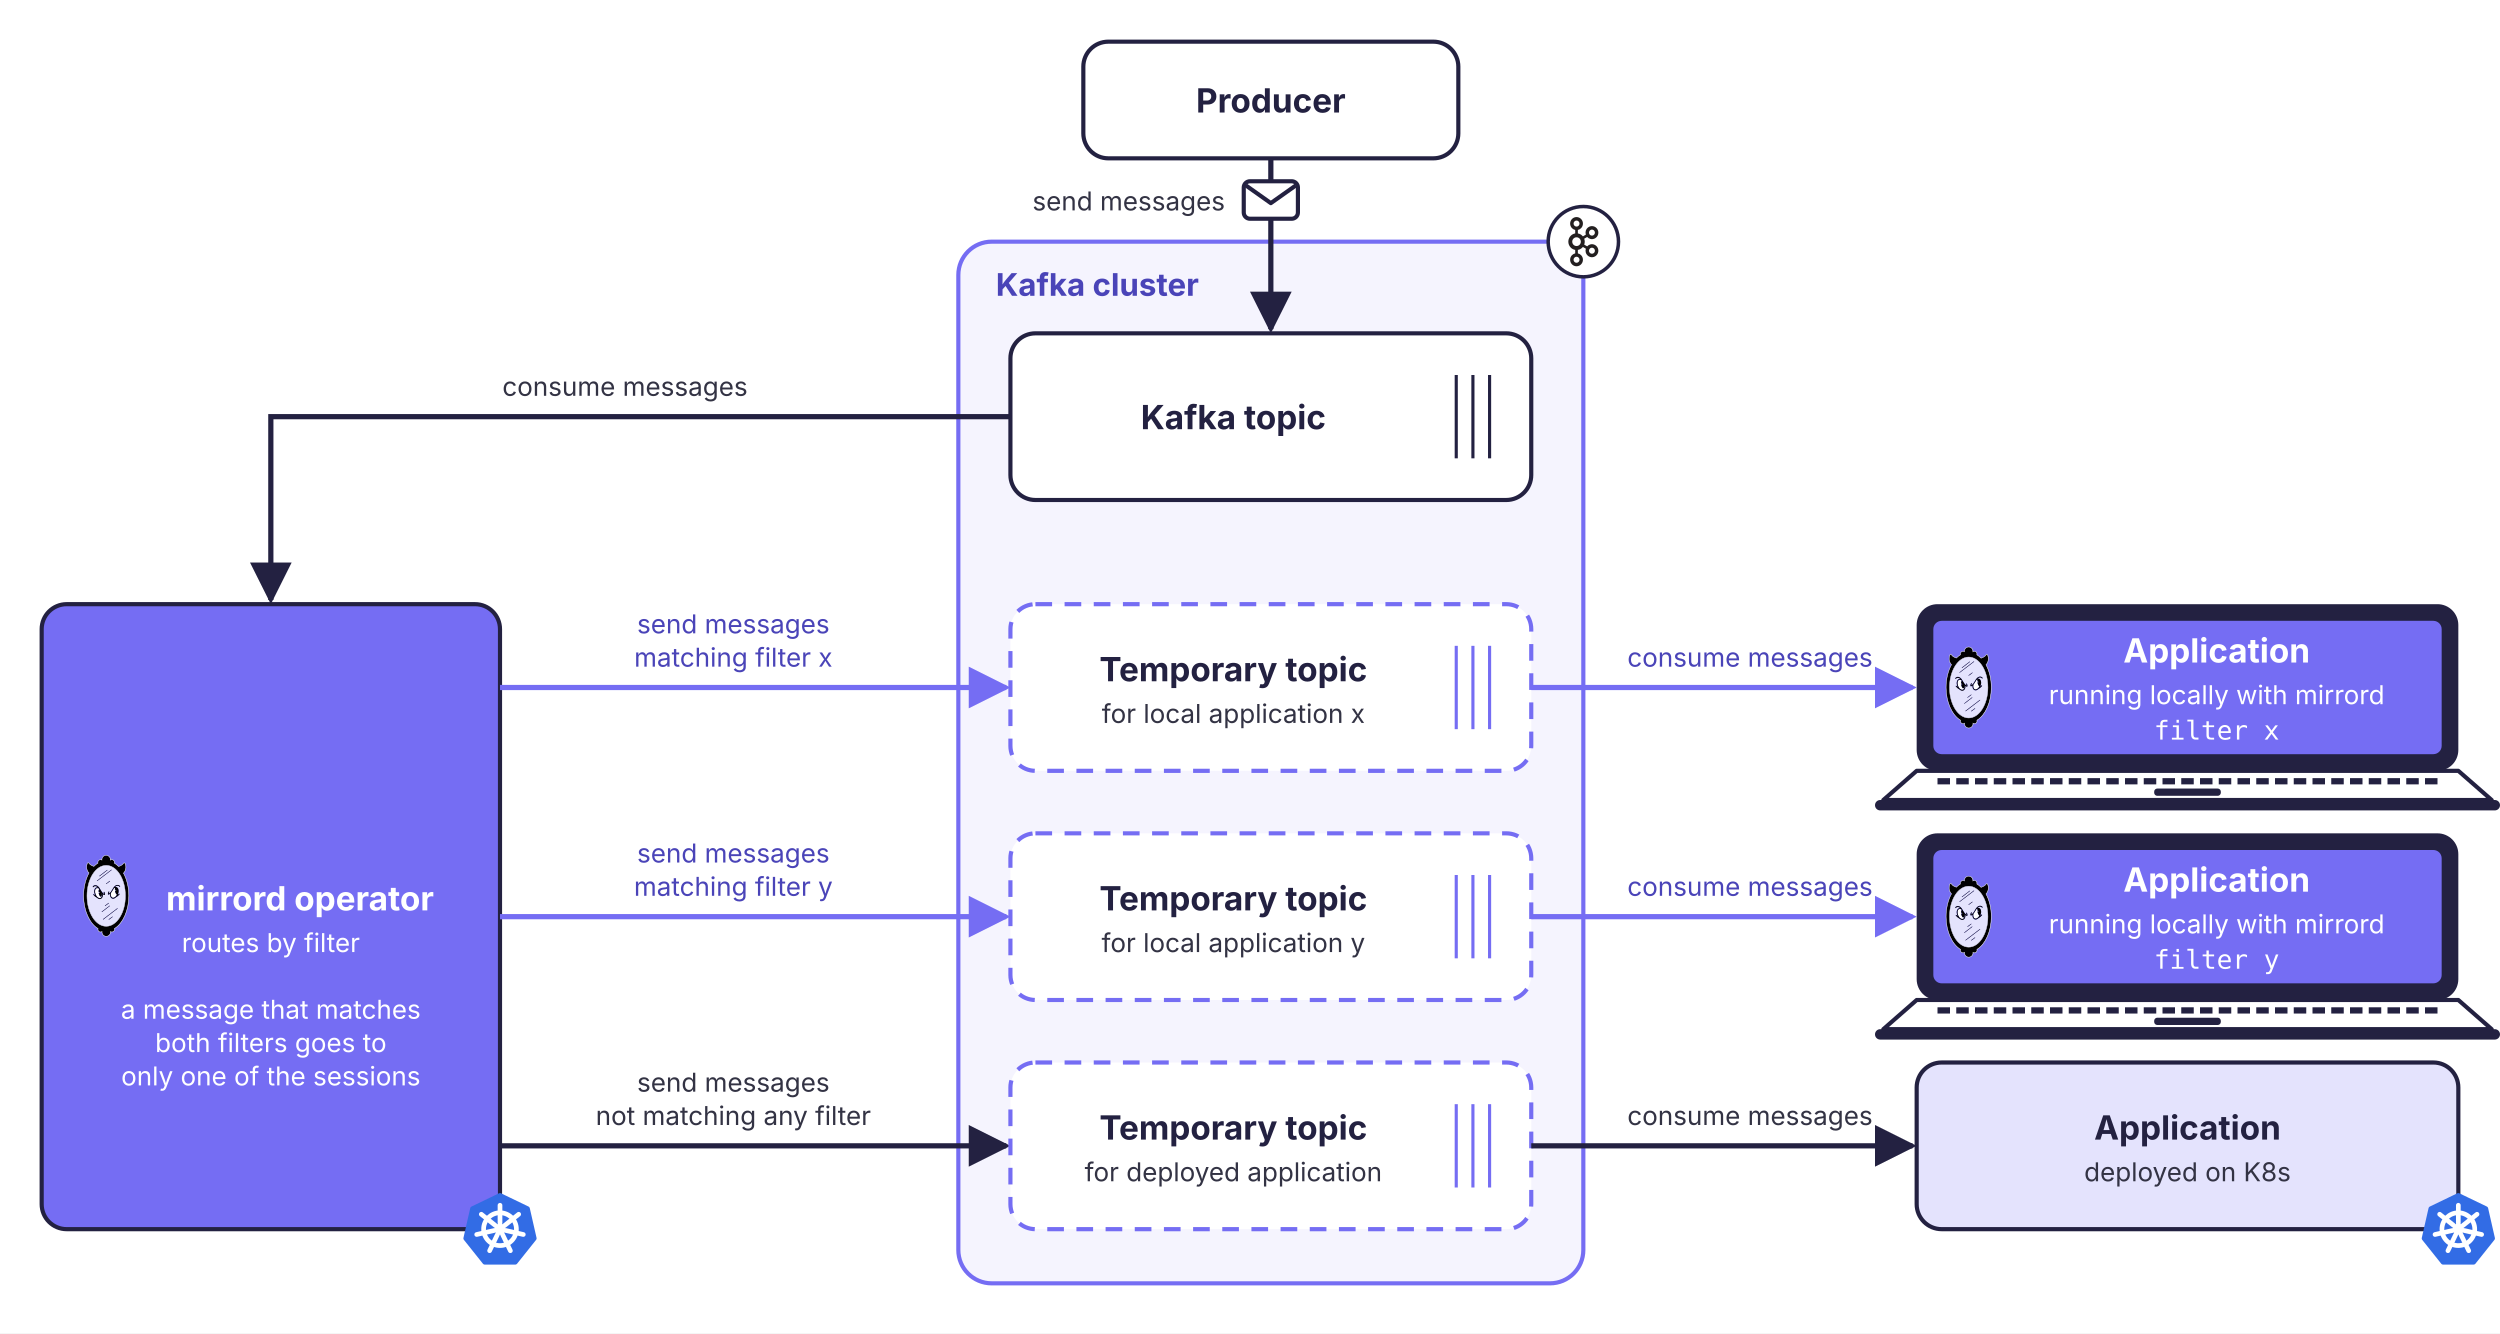
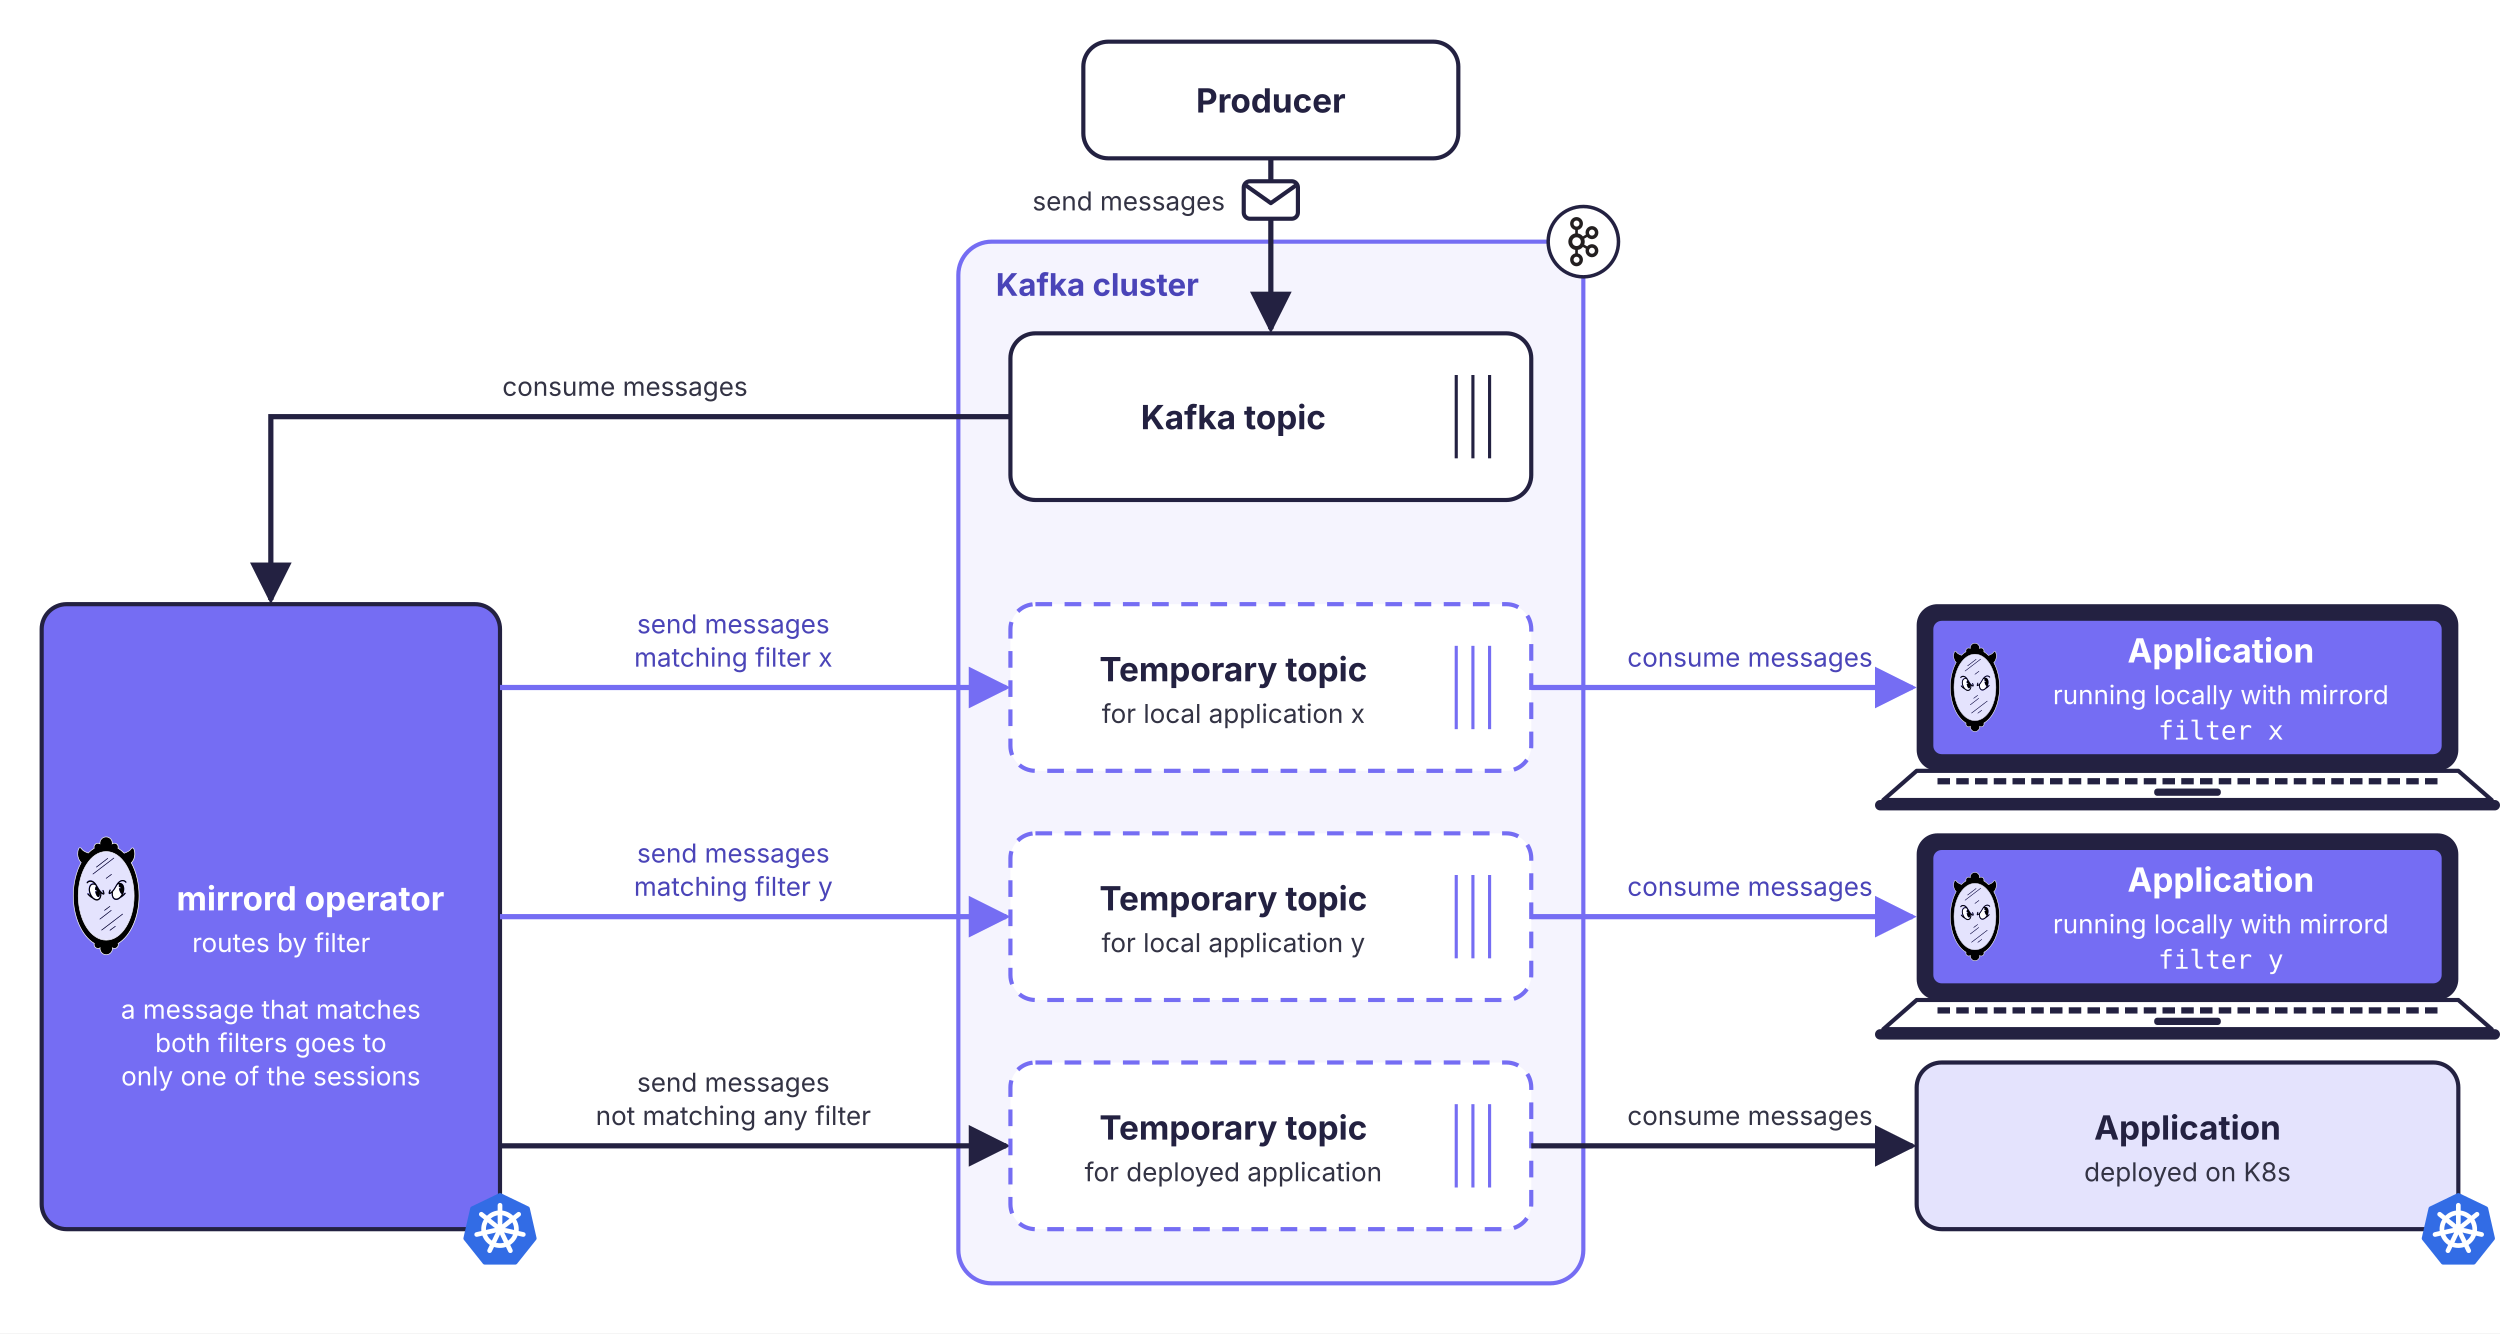
<svg xmlns="http://www.w3.org/2000/svg" viewBox="0 0 1200 640" width="1200" height="640" font-family="Inter, Helvetica, Arial, sans-serif" role="img" aria-labelledby="t d">
  <defs>
    <marker id="arrow" viewBox="0 0 10 10" refX="9" refY="5" markerWidth="8" markerHeight="8" orient="auto-start-reverse">
      <path d="M0 0 L10 5 L0 10 z" fill="#232141" />
    </marker>
    <marker id="arrow-purple" viewBox="0 0 10 10" refX="9" refY="5" markerWidth="8" markerHeight="8" orient="auto-start-reverse">
      <path d="M0 0 L10 5 L0 10 z" fill="#756DF3" />
    </marker>
    <symbol id="k8s" viewBox="0 0 32 32">
      <polygon points="16.00,1.60 27.73,7.25 30.62,19.94 22.51,30.11 9.49,30.11 1.38,19.94 4.27,7.25" fill="#326CE5" stroke="#326CE5" stroke-width="2" stroke-linejoin="round" />
      <g fill="none" stroke="#ffffff" stroke-width="2" stroke-linecap="round">
        <circle cx="16" cy="16" r="7" />
        <line x1="16.00" y1="13.40" x2="16.00" y2="5.80" />
        <line x1="18.03" y1="14.38" x2="23.97" y2="9.64" />
        <line x1="18.53" y1="16.58" x2="25.94" y2="18.27" />
        <line x1="17.13" y1="18.34" x2="20.43" y2="25.19" />
        <line x1="14.87" y1="18.34" x2="11.57" y2="25.19" />
        <line x1="13.47" y1="16.58" x2="6.06" y2="18.27" />
        <line x1="13.97" y1="14.38" x2="8.03" y2="9.64" />
      </g>
      <circle cx="16" cy="16" r="2.4" fill="#ffffff" />
    </symbol>
    <symbol id="kafka" viewBox="0 0 32 32">
      <circle cx="16" cy="16" r="15" fill="#ffffff" stroke="#232141" stroke-width="1.5" />
      <path transform="translate(5.5 5.5) scale(0.875)" fill="#231F20" d="M9.71 2.136a1.43 1.43 0 0 0-2.047 0h-.007a1.48 1.48 0 0 0-.421 1.042c0 .41.161.777.422 1.039l.007.007c.257.264.616.426 1.019.426.404 0 .766-.162 1.027-.426l.003-.007c.261-.262.421-.629.421-1.039 0-.408-.159-.777-.421-1.042H9.71zM8.683 22.295c.404 0 .766-.167 1.027-.429l.003-.008c.261-.261.421-.631.421-1.036 0-.41-.159-.778-.421-1.044H9.71a1.42 1.42 0 0 0-1.027-.432 1.4 1.4 0 0 0-1.02.432h-.007c-.26.266-.422.634-.422 1.044 0 .406.161.775.422 1.036l.007.008c.258.262.617.429 1.02.429zm7.89-4.462c.359-.096.683-.33.882-.684l.027-.052a1.47 1.47 0 0 0 .114-1.067 1.454 1.454 0 0 0-.675-.896l-.021-.014a1.425 1.425 0 0 0-1.078-.132c-.36.091-.684.335-.881.686-.2.349-.241.75-.146 1.119.099.363.33.691.675.896h.002c.346.203.737.239 1.101.144zm-6.405-7.342a2.083 2.083 0 0 0-1.485-.627c-.58 0-1.103.242-1.482.627-.378.385-.612.916-.612 1.507s.233 1.124.612 1.514a2.08 2.08 0 0 0 2.967 0c.379-.39.612-.923.612-1.514s-.233-1.122-.612-1.507zm-.835-2.51c.843.141 1.6.552 2.178 1.144h.004c.092.093.182.196.265.299l1.446-.851a3.176 3.176 0 0 1-.047-1.808 3.149 3.149 0 0 1 1.456-1.926l.025-.016a3.062 3.062 0 0 1 2.345-.306c.77.21 1.465.721 1.898 1.482v.002c.431.757.518 1.626.313 2.408a3.145 3.145 0 0 1-1.456 1.928l-.198.118h-.02a3.095 3.095 0 0 1-2.154.201 3.127 3.127 0 0 1-1.514-.944l-1.444.848a4.162 4.162 0 0 1 0 2.879l1.444.846c.413-.47.939-.789 1.514-.944a3.041 3.041 0 0 1 2.371.319l.048.023v.002a3.17 3.17 0 0 1 1.408 1.906 3.215 3.215 0 0 1-.313 2.405l-.026.053-.003-.005a3.147 3.147 0 0 1-1.867 1.436 3.096 3.096 0 0 1-2.371-.318v-.006a3.156 3.156 0 0 1-1.456-1.927 3.175 3.175 0 0 1 .047-1.805l-1.446-.848a3.905 3.905 0 0 1-.265.294l-.004.005a3.938 3.938 0 0 1-2.178 1.138v1.699a3.09 3.09 0 0 1 1.56.862l.002.004c.565.572.914 1.368.914 2.243 0 .873-.35 1.664-.914 2.239l-.002.009a3.1 3.1 0 0 1-2.21.931 3.1 3.1 0 0 1-2.206-.93h-.002v-.009a3.186 3.186 0 0 1-.916-2.239c0-.875.35-1.672.916-2.243v-.004h.002a3.1 3.1 0 0 1 1.558-.862v-1.699a3.926 3.926 0 0 1-2.176-1.138l-.006-.005a4.098 4.098 0 0 1-1.173-2.874c0-1.122.452-2.136 1.173-2.872h.006a3.947 3.947 0 0 1 2.176-1.144V6.289a3.137 3.137 0 0 1-1.558-.864h-.002v-.004a3.192 3.192 0 0 1-.916-2.243c0-.871.35-1.669.916-2.243l.002-.002A3.084 3.084 0 0 1 8.683 0c.861 0 1.641.355 2.21.932v.002h.002c.565.574.914 1.372.914 2.243 0 .876-.35 1.667-.914 2.243l-.002.005a3.142 3.142 0 0 1-1.56.864v1.692zm8.121-1.129l-.012-.019a1.452 1.452 0 0 0-.87-.668 1.43 1.43 0 0 0-1.103.146h.002c-.347.2-.58.529-.677.896-.095.365-.054.768.146 1.119l.007.009c.2.347.519.579.874.673.357.103.755.059 1.098-.144l.019-.009a1.47 1.47 0 0 0 .657-.885 1.493 1.493 0 0 0-.141-1.118" />
    </symbol>
    <symbol id="envelope" viewBox="0 0 28 20">
      <rect x="1" y="1" width="26" height="18" rx="3" fill="#ffffff" stroke="#232141" stroke-width="2" />
      <path d="M2 3 L14 11.5 L26 3" fill="none" stroke="#232141" stroke-width="2" stroke-linejoin="round" />
    </symbol>
    <symbol id="mirrord" viewBox="97 61 391 696">
      <path fill="#ffffff" d="M255.6,387c4.1,19.1-0.9,36.1-12,40.5c-8.2,3.2-17.8,0-26.5-8.2c-0.3-0.6-0.9-0.9-1.5-1.2c0,0,0,0-0.3-0.3 c-5.5-5.6-10.5-13.2-14-22c-4.7-11.5-6.1-23.2-4.4-33.5c1.8-9.4,6.1-16.1,12.8-18.8c5.5-2.3,12.5-1.5,19.3,2.6 c1.5,2.3,2.6,4.4,3.8,6.2c-4.1,2.6-6.4,10.3-6.4,20.3l3.2,1.8l11.1,6.5l-12.5,1.5h-0.9c0.3,1.2,0.3,2.3,0.6,3.5 c3.2,17.9,12,31.1,19,29.7c6.4-1.2,9.6-14.4,7.6-30.2C255.3,386.4,255.6,386.7,255.6,387z" />
      <path fill="#ffffff" d="M384,398.4c-3.2,6.8-7.3,12.3-12,17c0,0,0,0-0.3,0c-0.6,0.3-0.9,0.9-1.2,1.2c-8.7,7.9-18.4,11.5-26.5,8.2 c-11.1-4.7-16-21.4-12-40.5c1.5-1.8,3.2-3.8,4.7-5.6c5-6.5,9-13.2,12.8-20l1.2-2.1c1.2-1.8,2-3.8,3.2-5.6c1.2-2.1,2.6-4.4,4.4-7 c3.5-2.1,6.7-3.2,9.9-3.8c-2,4.7-2.3,10.3-2.3,15.3l3.2,1.8l11.1,6.5l-12.5,1.5h-0.9c0.3,1.2,0.3,2.3,0.6,3.8 C370.5,384.6,377.5,397,384,398.4z" />
      <path fill="#E4E3FD" d="M405,391.7c-1.5-1.2-3.8-0.9-5,0.6c-3.2,4.1-7,7.9-11.1,11.5c1.2-2.3,2.6-5,3.5-7.6 c5.3-12.6,6.7-25.8,4.7-37.3c-2.3-12-8.2-20.6-16.9-24.1c-4.1-1.8-8.8-2.1-13.7-1.2c4.4-4.4,10.2-8.5,17.5-10 c8.2-1.5,16.6,1.5,20.4,7.3c1.2,1.5,3.2,2.1,5,0.9c1.5-1.2,2-3.2,0.9-4.7c-5.5-8.2-16.6-12.3-27.4-10c-11.1,2.1-19.3,9.7-24.2,15.6 c-2,2.3-3.8,5-5.5,7.3c-2,2.9-3.5,5.6-5,8.2c-1.2,2.1-2.3,3.8-3.2,5.6l-1.2,2.1c-3.8,6.5-7.6,13.2-12.3,19.1 c-5.8,7.6-11.7,12.9-18.4,16.7c0.6-5,2-9.7,4.4-14.1c0.9-1.8,0.3-3.8-1.5-4.7c-1.7-0.9-3.8-0.3-4.7,1.5c-2.9,5.6-4.7,11.5-5.3,17.6 c0,0.9-0.3,3.5,1.5,5.6c1.2,1.2,2.3,1.8,4.1,1.8c1.5,0,2.9-0.3,4.4-1.5c2.6-1.5,5.3-3.2,7.9-5.3c-1.7,18.5,5,34.1,17.5,39.3 c2.9,1.2,5.8,1.8,8.8,1.8c8.5,0,17.5-4.4,25.4-12c11.4-6.2,21.6-14.4,29.5-24.7C406.7,395.2,406.4,392.8,405,391.7z M292.1,149.1 c90.1,0,163.6,116.6,163.6,259.6s-73.5,259.6-163.6,259.6c-90.4,0-163.6-116.6-163.6-259.6S201.9,149.1,292.1,149.1z M389.5,517.3 c0.9-0.6,0.9-1.8,0.3-2.3c-0.6-0.9-1.8-0.9-2.3-0.3l-122.5,93.7c-0.9,0.6-0.9,1.8-0.3,2.3c0.3,0.3,0.9,0.6,1.5,0.6 c0.3,0,0.9,0,1.2-0.3L389.5,517.3z M346.9,589c0.9-0.6,0.9-1.8,0.3-2.3c-0.6-0.9-1.8-0.9-2.3-0.3l-31.2,23.2 c-0.9,0.6-0.9,1.8-0.3,2.3c0.3,0.6,0.9,0.9,1.5,0.9c0.3,0,0.6-0.3,0.9-0.3L346.9,589z M338.2,189.1c0.9-0.6,0.9-1.8,0.3-2.3 c-0.6-0.9-1.8-0.9-2.3-0.3l-122.5,93.4c-0.9,0.6-0.9,1.8-0.3,2.3c0.3,0.3,0.9,0.6,1.5,0.6c0.3,0,0.9,0,0.9-0.3L338.2,189.1z M324.4,284.5c0.9-0.6,0.9-1.8,0.3-2.3c-0.6-0.9-1.7-0.9-2.3-0.3l-31.2,22.9c-0.9,0.6-0.9,1.8-0.3,2.3c0.3,0.6,0.9,0.6,1.5,0.6 c0.3,0,0.6,0,0.9-0.3L324.4,284.5z M322.7,495.9c0.9-0.6,0.9-1.8,0.3-2.3c-0.6-0.9-1.8-0.9-2.3-0.3l-66.2,50.8 c-0.9,0.6-0.9,1.8-0.3,2.3c0.3,0.3,0.9,0.6,1.5,0.6c0.3,0,0.6,0,0.9-0.3L322.7,495.9z M314.8,472.4c0.9-0.6,0.9-1.8,0.3-2.3 c-0.6-0.9-1.8-0.9-2.3-0.3L281.6,493c-0.9,0.6-0.9,1.8-0.3,2.3c0.3,0.6,0.9,0.9,1.5,0.9c0.3,0,0.9-0.3,0.9-0.3L314.8,472.4z M302.3,190.5c0.9-0.6,0.9-1.8,0.3-2.3c-0.6-0.9-1.7-0.9-2.3-0.3L234,239c-0.9,0.6-0.9,1.8-0.3,2.3c0.3,0.3,0.9,0.6,1.5,0.6 c0.3,0,0.9,0,1.2-0.3L302.3,190.5z M280.1,399.6c1.8-2.1,1.5-4.7,1.5-5.6c-0.6-6.2-2.3-12.3-5-17.9c-0.9-1.8-2.9-2.3-4.7-1.5 c-1.8,0.9-2.3,2.9-1.5,4.7c2.3,4.4,3.8,9.4,4.4,14.1c-6.4-3.8-12.5-9.4-18.4-16.7c-4.7-6.2-8.8-12.9-12.3-19.1l-1.5-2.3 c-1.2-1.8-2-3.8-3.2-5.6c-1.5-2.3-2.9-5.3-5-8.2c0,0,0,0,0-0.3c-1.5-2.3-3.5-5-5.5-7.3c-5-5.9-13.1-13.2-24.2-15.6 c-10.8-2.1-21.9,2.1-27.4,10c-1.2,1.5-0.6,3.8,0.9,4.7c1.5,1.2,3.8,0.6,4.7-0.9c4.1-5.9,12.5-8.8,20.4-7.3 c7.3,1.5,13.1,5.9,17.5,10c-4.7-0.9-9.3-0.3-13.7,1.2c-8.8,3.5-14.6,12-16.9,24.1c-2,11.5-0.3,24.7,4.7,37.3 c1.2,2.6,2.3,5.3,3.5,7.6c-4.1-3.5-7.9-7.3-11.1-11.5c-1.2-1.5-3.5-1.8-5-0.6c-1.5,1.2-1.8,3.5-0.6,5c8.2,10,18.4,18.5,29.5,24.7 c7.9,7.6,16.9,11.7,25.7,11.7c2.9,0,6.1-0.6,8.8-1.8c12.5-5.3,19-20.6,17.5-39.3c2.6,2.1,5,3.8,7.9,5.3c1.5,0.9,2.9,1.2,4.4,1.2 C277.8,401.4,279.2,400.8,280.1,399.6z" />
      <path d="M439.4,215.2c29.5,54,45.5,122.4,45.5,193.8c0,123.6-49,234.9-122.8,279.2c0.6,2.1,1.2,4.4,1.2,6.8 c0,12.3-10.2,22.6-22.5,22.6c-4.4,0-8.8-1.2-12.3-3.5c0.3,1.2,0.3,2.6,0.3,3.8c0,20.3-16.3,36.7-36.5,36.7s-36.5-16.4-36.5-36.7 c0-1.2,0-2.6,0.3-3.8c-3.5,2.3-7.9,3.5-12.3,3.5c-12.3,0-22.5-10-22.5-22.6c0-2.3,0.3-4.7,1.2-6.8C148.6,643.6,99.3,532.3,99.3,409 c0-71.9,16.3-140.9,46.4-195.3c-1.5-0.9-2.3-2.1-3.5-3.2c-9.9-11.2-15.5-26.4-16.9-42.6c-0.6-11.5,0.9-23.2,5-33.8 c0.6-1.8,2.6-6.8,7.6-7.3c5.3-0.6,8.5,3.8,11.4,7.9c1.2,1.5,2.3,2.9,2.9,3.8c5.5,5.3,12.5,9.7,21.6,13.8c4.4,2.1,9,3.8,13.4,5.3 c11.1-11.2,22.8-20.6,35-27.9c-0.6-2.3-1.2-4.4-1.2-6.8c0-12.3,10.2-22.6,22.5-22.6c4.4,0,8.8,1.2,12.3,3.5c0-1.2-0.3-2.6-0.3-3.8 c0-20.3,16.3-36.7,36.5-36.7c20.1,0,36.5,16.4,36.5,36.7c0,1.2,0,2.6-0.3,3.8c3.5-2.3,7.9-3.5,12.3-3.5c12.5,0,22.5,10.3,22.5,22.6 c0,2.3-0.3,4.7-1.2,6.8c12.5,7.6,24.8,17.3,36.2,29.1c4.7-1.5,9-3.2,13.7-5.3c9-4.1,16-8.5,21.6-13.8c0.9-0.9,2-2.3,2.9-3.8 c2.9-4.1,6.1-8.5,11.4-7.9c5,0.6,7,5.6,7.6,7.3c4.1,10.6,5.5,22.3,4.7,33.8c-1.2,15.9-7,31.4-16.9,42.6 C442.3,212.6,441.1,214,439.4,215.2z M455.7,409c0-143.3-73.5-259.6-163.6-259.6c-90.4,0-163.6,116.6-163.6,259.6 c0,143,73.5,259.6,163.6,259.6C382.5,668.6,455.7,552,455.7,409z" />
      <path fill="#ffffff" d="M292.4,756.6c-21.2,0-38.5-17.4-38.5-38.7c0-0.1,0-0.2,0-0.3c-3,1.3-6.5,2-10,2c-13.5,0-24.5-11-24.5-24.6 c0-2.2,0.2-4.2,0.7-5.9c-36.1-22.2-66.8-60.3-88.9-110.2C109,528.5,97.3,469.7,97.3,409c0-71.5,16.3-140.6,45.8-194.7 c-0.6-0.5-1.1-1-1.5-1.5c-0.3-0.3-0.5-0.6-0.8-0.8l-0.1-0.1c-9.7-10.9-15.9-26.4-17.4-43.7c-0.6-12.5,1.1-24.4,5.1-34.7 c0.8-2.3,3.2-7.9,9.2-8.6c6.5-0.7,10.4,4.7,13.2,8.7c1.1,1.4,2.2,2.8,2.9,3.7c5.3,5,11.9,9.2,20.9,13.3c3.5,1.7,7.6,3.3,12.1,4.8 c10.7-10.7,21.9-19.6,33.2-26.5c-0.5-1.9-0.9-3.7-0.9-5.8c0-13.3,11.2-24.6,24.5-24.6c3.5,0,6.9,0.7,10,2c0-0.1,0-0.2,0-0.3 c0-21.3,17.3-38.7,38.5-38.7c21.2,0,38.5,17.4,38.5,38.7c0,0.1,0,0.2,0,0.3c3-1.3,6.5-2,10-2c13.5,0,24.5,11,24.5,24.6 c0,2.2-0.2,4.2-0.7,5.9c12.2,7.6,23.8,16.9,34.3,27.6c3.7-1.2,7.6-2.7,12.3-4.8c9-4.1,15.7-8.4,21-13.4c0.7-0.7,1.8-2,2.6-3.4 l0.1-0.1c2.8-4,6.7-9.5,13.2-8.8c6,0.7,8.5,6.3,9.3,8.7c4,10.4,5.7,22.4,4.8,34.5c-1.2,16.6-7.5,32.4-17.2,43.5c-0.4,1-1.3,2-2.4,3 c29,53.9,44.9,122.4,44.9,193.3c0,60.9-11.7,119.7-33.9,170.2c-22,49.9-52.6,87.9-88.6,110c0.5,1.9,0.8,3.8,0.8,5.8 c0,13.3-11.2,24.6-24.5,24.6c-3.5,0-6.9-0.7-10-2c0,0.1,0,0.2,0,0.3C330.8,739.2,313.6,756.6,292.4,756.6z M259.4,709.5l-1.2,5 c-0.2,0.9-0.2,2.3-0.2,3.3c0,19.1,15.5,34.7,34.5,34.7s34.5-15.6,34.5-34.7c0-1.1,0-2.4-0.2-3.3l-1.2-5l4.3,2.9 c3.1,2.1,7,3.2,11.1,3.2c11.1,0,20.5-9.4,20.5-20.6c0-2.1-0.5-4.2-1.1-6.2l-0.4-1.5l1.3-0.8c72.9-43.8,121.8-155.3,121.8-277.5 c0-70.8-16.1-139.3-45.3-192.8l-0.9-1.6l1.5-1c1.6-1.1,2.3-2.2,2.4-2.5l0.1-0.4l0.3-0.3c9.3-10.4,15.2-25.5,16.4-41.4 c0.9-11.6-0.7-22.9-4.5-32.9c-0.6-1.7-2.3-5.6-6-6.1c-3.8-0.4-6.3,2.6-9.5,7c-0.9,1.5-2.1,3-3.2,4.1c-5.7,5.4-12.7,9.9-22.2,14.2 c-5.4,2.4-9.7,4-13.9,5.4l-1.2,0.4l-0.9-0.9c-10.9-11.3-23-21-35.8-28.8l-1.5-0.9l0.7-1.6c0.7-1.6,1-3.5,1-6 c0-11.4-9.2-20.6-20.5-20.6c-4.1,0-8.1,1.1-11.1,3.2l-4.3,2.9l1.2-5c0.2-0.9,0.2-2.3,0.2-3.3c0-19.1-15.5-34.7-34.5-34.7 c-19,0-34.5,15.6-34.5,34.7c0,0.5,0.1,1.1,0.1,1.7c0.1,0.7,0.2,1.4,0.2,2.1v3.8l-3.1-2.1c-3.1-2.1-7-3.2-11.1-3.2 c-11.1,0-20.5,9.4-20.5,20.6c0,1.9,0.4,3.6,0.9,5.6l0.5,2.1l-1.3,0.8c-11.8,7.1-23.5,16.4-34.6,27.6l-0.9,0.9l-1.2-0.4 c-5.1-1.7-9.7-3.5-13.6-5.4c-9.5-4.3-16.5-8.8-22.1-14.2l-0.2-0.2l-0.1-0.2c-0.5-0.8-1.7-2.2-2.8-3.6l-0.1-0.1 c-3.1-4.4-5.7-7.5-9.5-7.1c-3.7,0.4-5.4,4.3-5.9,6c-3.8,9.8-5.5,21.2-4.9,33c1.5,16.4,7.3,31.1,16.4,41.3c0.3,0.3,0.6,0.6,0.9,0.9 c0.7,0.8,1.4,1.5,2.2,2l1.6,1l-0.9,1.7c-29.7,53.8-46.1,122.8-46.1,194.3c0,121.9,49.2,233.4,122.4,277.5l1.5,0.9l-0.7,1.6 c-0.7,1.6-1,3.5-1,6c0,11.4,9.2,20.6,20.5,20.6c4.1,0,8.1-1.1,11.1-3.2L259.4,709.5z M292.1,670.6c-91.3,0-165.6-117.3-165.6-261.6 s74.3-261.6,165.6-261.6c91.3,0,165.6,117.3,165.6,261.6S383.4,670.6,292.1,670.6z M292.1,151.4c-89.1,0-161.6,115.5-161.6,257.6 c0,68.8,16.9,133.5,47.7,182.3c30.6,48.5,71,75.2,113.9,75.2c89.1,0,161.6-115.5,161.6-257.6C453.7,267,381.2,151.4,292.1,151.4z" />
      <path d="M344.9,586.3c0.9-0.6,1.7-0.3,2.3,0.3c0.6,0.9,0.3,1.8-0.3,2.3l-31.2,23.2c-0.3,0.3-0.6,0.3-0.9,0.3 c-0.6,0-1.2-0.3-1.5-0.9c-0.6-0.9-0.3-1.8,0.3-2.3L344.9,586.3z" />
      <path d="M372,415.5c4.4-4.4,8.5-10.3,12-17c-6.4-1.8-13.4-13.8-16.3-29.7c-0.3-1.2-0.6-2.3-0.6-3.8h0.9l12.5-1.5l-11.1-6.5 l-3.2-1.8c0-5,0.3-10.6,2.3-15.3c-3.2,0.6-6.7,1.8-9.9,3.8c-1.8,2.3-3.2,5-4.4,7c-1.2,2.1-2.3,3.8-3.2,5.6l-1.2,2.1 c-3.8,6.5-7.9,13.5-12.8,20c-1.5,2.1-3.2,3.8-4.7,5.6c-4.1,19.1,0.9,35.8,12,40.5c8.2,3.2,17.8-0.3,26.5-8.2 C370.8,416.3,371.4,415.8,372,415.5z M410.5,326.8c1.2,1.5,0.9,3.8-0.9,4.7c-1.5,1.2-3.8,0.9-5-0.9c-4.1-5.9-12.5-8.8-20.4-7.3 c-7.3,1.5-13.1,5.9-17.5,10c4.7-0.9,9.3-0.3,13.7,1.2c8.8,3.5,14.9,12,16.9,24.1c2,11.5,0.3,24.7-4.7,37.3 c-1.2,2.6-2.3,5.3-3.5,7.6c4.1-3.5,7.9-7.3,11.1-11.5c1.2-1.5,3.5-1.8,5-0.6c1.5,1.2,1.7,3.5,0.6,5c-8.2,10.3-18.4,18.5-29.5,24.7 c-7.9,7.6-16.9,12-25.4,12c-3.2,0-6.1-0.6-8.8-1.8c-12.5-5.3-19-20.6-17.5-39.3c-2.6,2.1-5.3,3.8-7.9,5.3c-1.5,0.9-3.2,1.5-4.4,1.5 c-1.5,0-2.9-0.6-4.1-1.8c-1.7-2.1-1.5-4.7-1.5-5.6c0.6-6.2,2.3-12,5.3-17.6c0.9-1.8,2.9-2.3,4.7-1.5c1.8,0.9,2.3,2.9,1.5,4.7 c-2.3,4.4-3.8,9.4-4.4,14.1c6.4-3.8,12.5-9.4,18.4-16.7c4.7-6.2,8.8-12.6,12.3-19.1l1.2-2.1c1.2-2.1,2.3-3.8,3.2-5.6 c1.5-2.3,2.9-5.3,5-8.2c1.8-2.3,3.5-5,5.5-7.3c5-5.9,13.4-13.2,24.2-15.6C393.9,314.5,405,318.6,410.5,326.8z" />
      <path d="M324.4,284.5l-31.5,23.2c-0.3,0.3-0.6,0.3-0.9,0.3c-0.6,0-1.2-0.3-1.5-0.6c-0.6-0.9-0.3-1.8,0.3-2.3l31.2-23.2 c0.9-0.6,1.7-0.3,2.3,0.3C325.6,282.7,325.3,283.9,324.4,284.5z" />
      <path d="M312.8,469.5c0.9-0.6,1.8-0.3,2.3,0.3c0.6,0.9,0.3,1.8-0.3,2.3l-31.2,23.2c-0.3,0.3-0.6,0.3-0.9,0.3 c-0.6,0-1.2-0.3-1.5-0.9c-0.6-0.9-0.3-1.8,0.3-2.3L312.8,469.5z" />
      <path d="M387.5,514.7c0.9-0.6,1.8-0.3,2.3,0.3c0.6,0.9,0.3,1.8-0.3,2.3L267,611c-0.3,0.3-0.6,0.3-1.2,0.3c-0.6,0-1.2-0.3-1.5-0.6 c-0.6-0.9-0.6-1.8,0.3-2.3L387.5,514.7z" />
      <path d="M320.7,493c0.9-0.6,1.8-0.3,2.3,0.3c0.6,0.9,0.6,1.8-0.3,2.3l-66.2,51.1c-0.3,0.3-0.6,0.3-0.9,0.3c-0.6,0-1.2-0.3-1.5-0.6 c-0.6-0.9-0.6-1.8,0.3-2.3L320.7,493z" />
      <path d="M300.2,187.9c0.9-0.6,1.7-0.3,2.3,0.3c0.6,0.9,0.6,1.8-0.3,2.3l-65.9,51.1c-0.3,0.3-0.6,0.3-1.2,0.3 c-0.6,0-0.9-0.3-1.5-0.6c-0.6-0.9-0.3-1.8,0.3-2.3L300.2,187.9z" />
      <path d="M213.6,279.8l122.5-93.7c0.6-0.6,1.8-0.3,2.3,0.3c0.6,0.9,0.3,1.8-0.3,2.3l-122.5,93.7c-0.3,0.3-0.6,0.3-0.9,0.3 c-0.6,0-1.2-0.3-1.5-0.6C212.7,281.6,212.7,280.4,213.6,279.8z" />
      <path d="M243.9,427.5c11.1-4.4,16-21.4,12-40.5c-0.3-0.3-0.6-0.6-0.9-0.9c2,15.9-1.2,29.1-7.6,30.2c-7.3,1.5-15.8-12-19-29.7 c-0.3-1.2-0.3-2.3-0.6-3.5h0.9l12.5-1.5l-11.1-6.5l-3.2-1.8c0-10,2.3-17.6,6.4-20.3c-1.2-2.1-2.3-4.1-3.8-6.2 c-7-4.1-13.7-5-19.3-2.6c-6.4,2.6-11.1,9.4-12.8,18.8c-1.8,10-0.3,22,4.4,33.5c3.5,8.8,8.5,16.4,14,22c0,0,0.3,0,0.3,0.3 c0.6,0.3,1.2,0.9,1.5,1.2C225.9,427.2,235.8,430.7,243.9,427.5z M204.9,319.1c11.1,2.1,19.3,9.7,24.2,15.6c2,2.3,3.8,5,5.5,7.3 c0,0,0,0,0,0.3c2,2.9,3.5,5.6,5,8.2c1.2,1.8,2,3.5,3.2,5.6l1.5,2.3c3.8,6.5,7.6,12.9,12.3,19.1c5.8,7.3,11.7,12.9,18.4,16.7 c-0.6-5-2-9.7-4.4-14.1c-0.9-1.8-0.3-3.8,1.5-4.7c1.8-0.9,3.8-0.3,4.7,1.5c2.9,5.6,4.7,11.5,5,17.9c0,0.9,0.3,3.5-1.5,5.6 c-1.2,1.2-2.6,1.8-4.1,1.8c-1.5,0-2.9-0.6-4.4-1.2c-2.6-1.5-5.3-3.2-7.9-5.3c1.7,18.5-5,34.1-17.5,39.3c-2.9,1.2-5.8,1.8-8.8,1.8 c-8.5,0-17.5-4.4-25.7-11.7c-11.4-6.2-21.6-14.7-29.5-24.7c-1.2-1.5-0.9-3.8,0.6-5c1.5-1.2,3.8-0.9,5,0.6c3.2,4.1,7,7.9,11.1,11.5 c-1.2-2.3-2.6-5-3.5-7.6c-5-12.6-6.7-25.8-4.7-37.3c2-12,8.2-20.6,16.9-24.1c4.1-1.8,8.8-2.1,13.7-1.2c-4.4-4.4-10.2-8.8-17.5-10 c-8.2-1.5-16.6,1.5-20.4,7.3c-1.2,1.5-3.2,2.1-4.7,0.9c-1.5-1.2-2-3.2-0.9-4.7C183,320.9,194.1,317.1,204.9,319.1z" />
    </symbol>
  </defs>
  <rect x="0" y="0" width="1200" height="640" fill="#ffffff" />
  <rect x="460" y="116" width="300" height="500" rx="16" fill="#F5F4FE" stroke="#756DF3" stroke-width="2" />
  <text x="478" y="142" font-size="15" font-weight="700" fill="#4a44b8" text-anchor="start">Kafka cluster</text>
  <rect x="520" y="20" width="180" height="56" rx="12" fill="#ffffff" stroke="#232141" stroke-width="2" />
  <text x="610" y="54" font-size="16" font-weight="700" fill="#232141" text-anchor="middle">Producer</text>
  <line x1="610" y1="76" x2="610" y2="158" stroke="#232141" stroke-width="2.5" marker-end="url(#arrow)" />
  <text x="588" y="101" font-size="12.5" fill="#333344" text-anchor="end">send messages</text>
  <use href="#envelope" x="596" y="86" width="28" height="20" />
  <rect x="485" y="160" width="250" height="80" rx="12" fill="#ffffff" stroke="#232141" stroke-width="2" />
  <line x1="699" y1="180" x2="699" y2="220" stroke="#232141" stroke-width="1.5" />
  <line x1="707" y1="180" x2="707" y2="220" stroke="#232141" stroke-width="1.5" />
  <line x1="715" y1="180" x2="715" y2="220" stroke="#232141" stroke-width="1.5" />
  <text x="592" y="206" font-size="16" font-weight="700" fill="#232141" text-anchor="middle">Kafka topic</text>
  <polyline points="485,200 130,200 130,288" fill="none" stroke="#232141" stroke-width="2.5" marker-end="url(#arrow)" />
  <text x="300" y="190" font-size="12.5" fill="#333344" text-anchor="middle">consume messages</text>
  <rect x="20" y="290" width="220" height="300" rx="12" fill="#756DF3" stroke="#232141" stroke-width="2" />
-   <use href="#mirrord" x="40" y="410" width="22" height="40" />
-   <text x="144" y="437" font-size="16" font-weight="700" fill="#ffffff" text-anchor="middle">mirrord operator</text>
-   <text x="130" y="457" font-size="12.5" fill="#ffffff" text-anchor="middle">routes by filter</text>
+   <use href="#mirrord" x="35.0" y="401.5" width="32.0" height="57.0" />
+   <text x="149.0" y="437" font-size="16" font-weight="700" fill="#ffffff" text-anchor="middle">mirrord operator</text>
+   <text x="135.0" y="457" font-size="12.5" fill="#ffffff" text-anchor="middle">routes by filter</text>
  <text x="130" y="489" font-size="12.5" fill="#ffffff" text-anchor="middle">a message that matches</text>
  <text x="130" y="505" font-size="12.5" fill="#ffffff" text-anchor="middle">both filters goes to</text>
  <text x="130" y="521" font-size="12.5" fill="#ffffff" text-anchor="middle">only one of the sessions</text>
  <line x1="240" y1="330" x2="483" y2="330" stroke="#756DF3" stroke-width="2.5" marker-end="url(#arrow-purple)" />
  <text x="352" y="304" font-size="12.5" fill="#4a44b8" text-anchor="middle">send messages</text>
  <text x="352" y="320" font-size="12.5" fill="#4a44b8" text-anchor="middle">matching filter x</text>
  <rect x="485" y="290" width="250" height="80" rx="12" fill="#ffffff" stroke="#756DF3" stroke-width="2" stroke-dasharray="8 6" />
  <line x1="699" y1="310" x2="699" y2="350" stroke="#756DF3" stroke-width="1.5" />
  <line x1="707" y1="310" x2="707" y2="350" stroke="#756DF3" stroke-width="1.5" />
  <line x1="715" y1="310" x2="715" y2="350" stroke="#756DF3" stroke-width="1.5" />
  <text x="592" y="327" font-size="16" font-weight="700" fill="#232141" text-anchor="middle">Temporary topic</text>
  <text x="592" y="347" font-size="12.5" fill="#333344" text-anchor="middle">for local application x</text>
  <line x1="735" y1="330" x2="918" y2="330" stroke="#756DF3" stroke-width="2.5" marker-end="url(#arrow-purple)" />
  <text x="840" y="320" font-size="12.5" fill="#4a44b8" text-anchor="middle">consume messages</text>
  <rect x="920" y="290" width="260" height="80" rx="10" fill="#232141" />
  <rect x="928" y="298" width="244" height="64" rx="4" fill="#756DF3" />
  <path d="M920 370 H1180 L1196 384 H904 Z" fill="#ffffff" stroke="#232141" stroke-width="2" stroke-linejoin="round" />
  <line x1="930" y1="375" x2="1170" y2="375" stroke="#232141" stroke-width="3" stroke-dasharray="6 3" />
  <rect x="1034" y="378.5" width="32" height="3.5" rx="1.5" fill="#232141" />
  <rect x="900" y="384" width="300" height="5" rx="2.5" fill="#232141" />
-   <use href="#mirrord" x="934" y="310" width="22" height="40" />
-   <text x="1064" y="318" font-size="16" font-weight="700" fill="#ffffff" text-anchor="middle">Application</text>
-   <text x="1064" y="338" font-size="12.5" fill="#ffffff" text-anchor="middle">running locally with mirrord</text>
-   <text x="1064" y="355" font-size="12.5" font-family="Menlo, Consolas, monospace" fill="#ffffff" text-anchor="middle">filter x</text>
+   <use href="#mirrord" x="936.0" y="308.6" width="24.0" height="42.7" />
+   <text x="1066.0" y="318" font-size="16" font-weight="700" fill="#ffffff" text-anchor="middle">Application</text>
+   <text x="1066.0" y="338" font-size="12.5" fill="#ffffff" text-anchor="middle">running locally with mirrord</text>
+   <text x="1066.0" y="355" font-size="12.5" font-family="Menlo, Consolas, monospace" fill="#ffffff" text-anchor="middle">filter x</text>
  <line x1="240" y1="440" x2="483" y2="440" stroke="#756DF3" stroke-width="2.5" marker-end="url(#arrow-purple)" />
  <text x="352" y="414" font-size="12.5" fill="#4a44b8" text-anchor="middle">send messages</text>
  <text x="352" y="430" font-size="12.5" fill="#4a44b8" text-anchor="middle">matching filter y</text>
  <rect x="485" y="400" width="250" height="80" rx="12" fill="#ffffff" stroke="#756DF3" stroke-width="2" stroke-dasharray="8 6" />
  <line x1="699" y1="420" x2="699" y2="460" stroke="#756DF3" stroke-width="1.5" />
  <line x1="707" y1="420" x2="707" y2="460" stroke="#756DF3" stroke-width="1.5" />
  <line x1="715" y1="420" x2="715" y2="460" stroke="#756DF3" stroke-width="1.5" />
  <text x="592" y="437" font-size="16" font-weight="700" fill="#232141" text-anchor="middle">Temporary topic</text>
  <text x="592" y="457" font-size="12.5" fill="#333344" text-anchor="middle">for local application y</text>
  <line x1="735" y1="440" x2="918" y2="440" stroke="#756DF3" stroke-width="2.5" marker-end="url(#arrow-purple)" />
  <text x="840" y="430" font-size="12.5" fill="#4a44b8" text-anchor="middle">consume messages</text>
  <rect x="920" y="400" width="260" height="80" rx="10" fill="#232141" />
  <rect x="928" y="408" width="244" height="64" rx="4" fill="#756DF3" />
  <path d="M920 480 H1180 L1196 494 H904 Z" fill="#ffffff" stroke="#232141" stroke-width="2" stroke-linejoin="round" />
  <line x1="930" y1="485" x2="1170" y2="485" stroke="#232141" stroke-width="3" stroke-dasharray="6 3" />
  <rect x="1034" y="488.5" width="32" height="3.5" rx="1.5" fill="#232141" />
  <rect x="900" y="494" width="300" height="5" rx="2.5" fill="#232141" />
-   <use href="#mirrord" x="934" y="420" width="22" height="40" />
-   <text x="1064" y="428" font-size="16" font-weight="700" fill="#ffffff" text-anchor="middle">Application</text>
-   <text x="1064" y="448" font-size="12.5" fill="#ffffff" text-anchor="middle">running locally with mirrord</text>
-   <text x="1064" y="465" font-size="12.5" font-family="Menlo, Consolas, monospace" fill="#ffffff" text-anchor="middle">filter y</text>
+   <use href="#mirrord" x="936.0" y="418.6" width="24.0" height="42.7" />
+   <text x="1066.0" y="428" font-size="16" font-weight="700" fill="#ffffff" text-anchor="middle">Application</text>
+   <text x="1066.0" y="448" font-size="12.5" fill="#ffffff" text-anchor="middle">running locally with mirrord</text>
+   <text x="1066.0" y="465" font-size="12.5" font-family="Menlo, Consolas, monospace" fill="#ffffff" text-anchor="middle">filter y</text>
  <line x1="240" y1="550" x2="483" y2="550" stroke="#232141" stroke-width="2.5" marker-end="url(#arrow)" />
  <text x="352" y="524" font-size="12.5" fill="#333344" text-anchor="middle">send messages</text>
  <text x="352" y="540" font-size="12.5" fill="#333344" text-anchor="middle">not matching any filter</text>
  <rect x="485" y="510" width="250" height="80" rx="12" fill="#ffffff" stroke="#756DF3" stroke-width="2" stroke-dasharray="8 6" />
  <line x1="699" y1="530" x2="699" y2="570" stroke="#756DF3" stroke-width="1.5" />
  <line x1="707" y1="530" x2="707" y2="570" stroke="#756DF3" stroke-width="1.5" />
  <line x1="715" y1="530" x2="715" y2="570" stroke="#756DF3" stroke-width="1.5" />
  <text x="592" y="547" font-size="16" font-weight="700" fill="#232141" text-anchor="middle">Temporary topic</text>
  <text x="592" y="567" font-size="12.5" fill="#333344" text-anchor="middle">for deployed application</text>
  <line x1="735" y1="550" x2="918" y2="550" stroke="#232141" stroke-width="2.5" marker-end="url(#arrow)" />
  <text x="840" y="540" font-size="12.5" fill="#333344" text-anchor="middle">consume messages</text>
  <rect x="920" y="510" width="260" height="80" rx="12" fill="#E4E3FD" stroke="#232141" stroke-width="2" />
  <text x="1050" y="547" font-size="16" font-weight="700" fill="#232141" text-anchor="middle">Application</text>
  <text x="1050" y="567" font-size="12.5" fill="#333344" text-anchor="middle">deployed on K8s</text>
  <use href="#k8s" x="222" y="572" width="36" height="36" />
  <use href="#k8s" x="1162" y="572" width="36" height="36" />
  <use href="#kafka" x="742" y="98" width="36" height="36" />
</svg>
